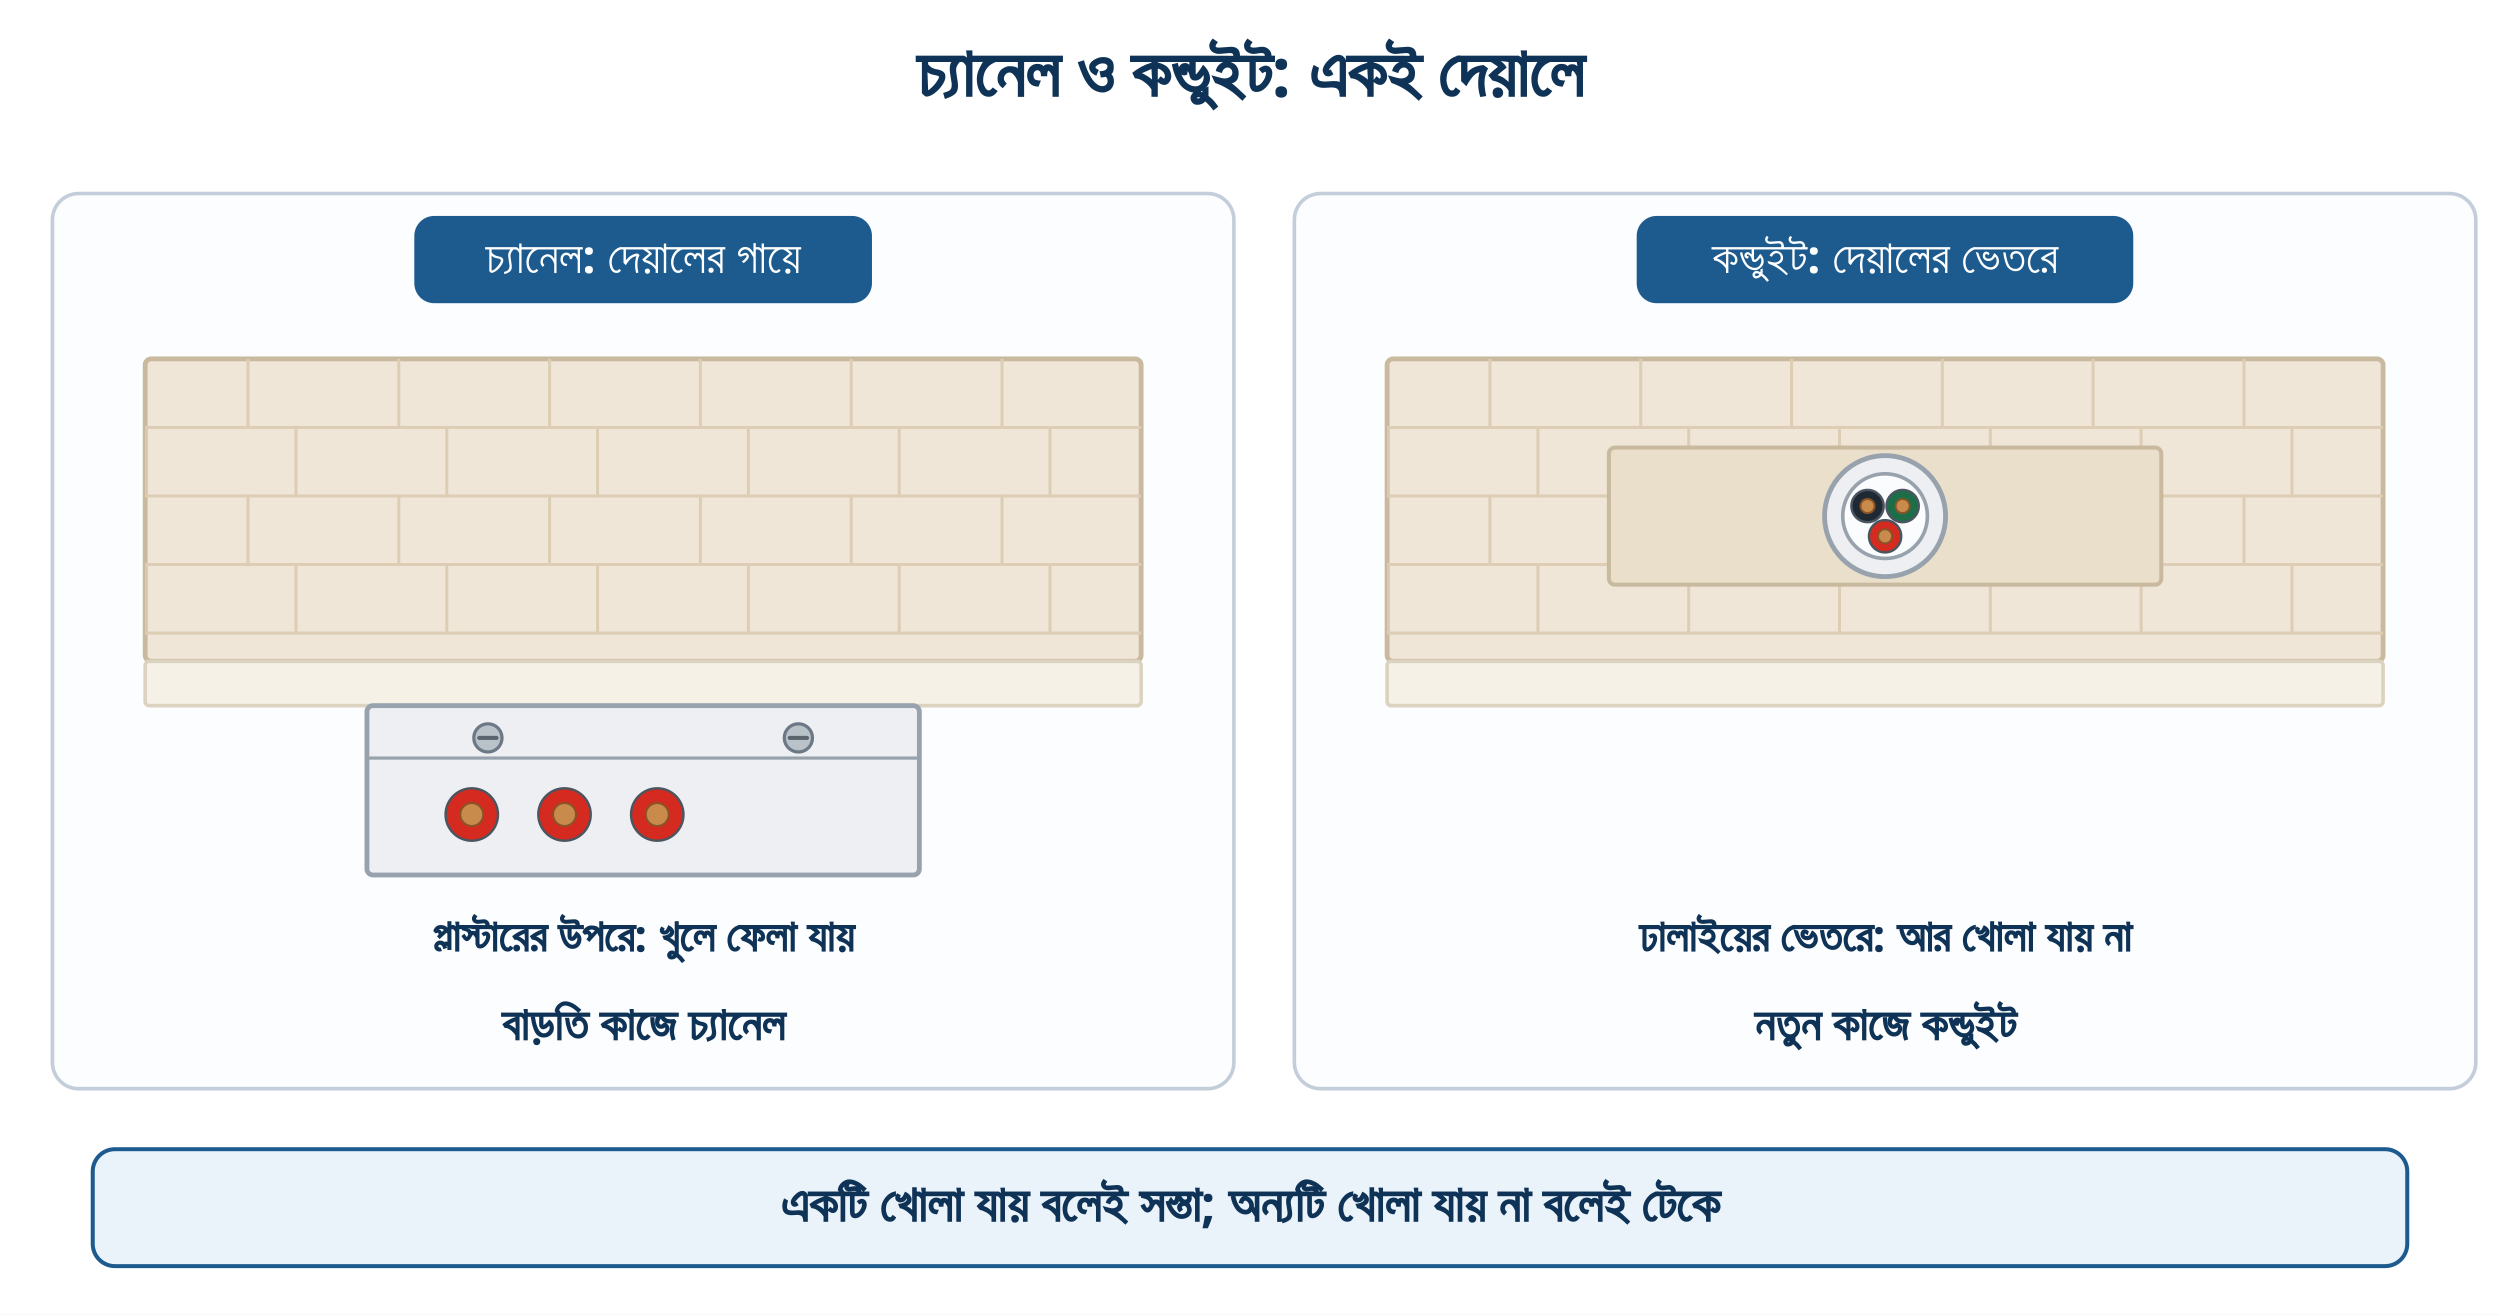
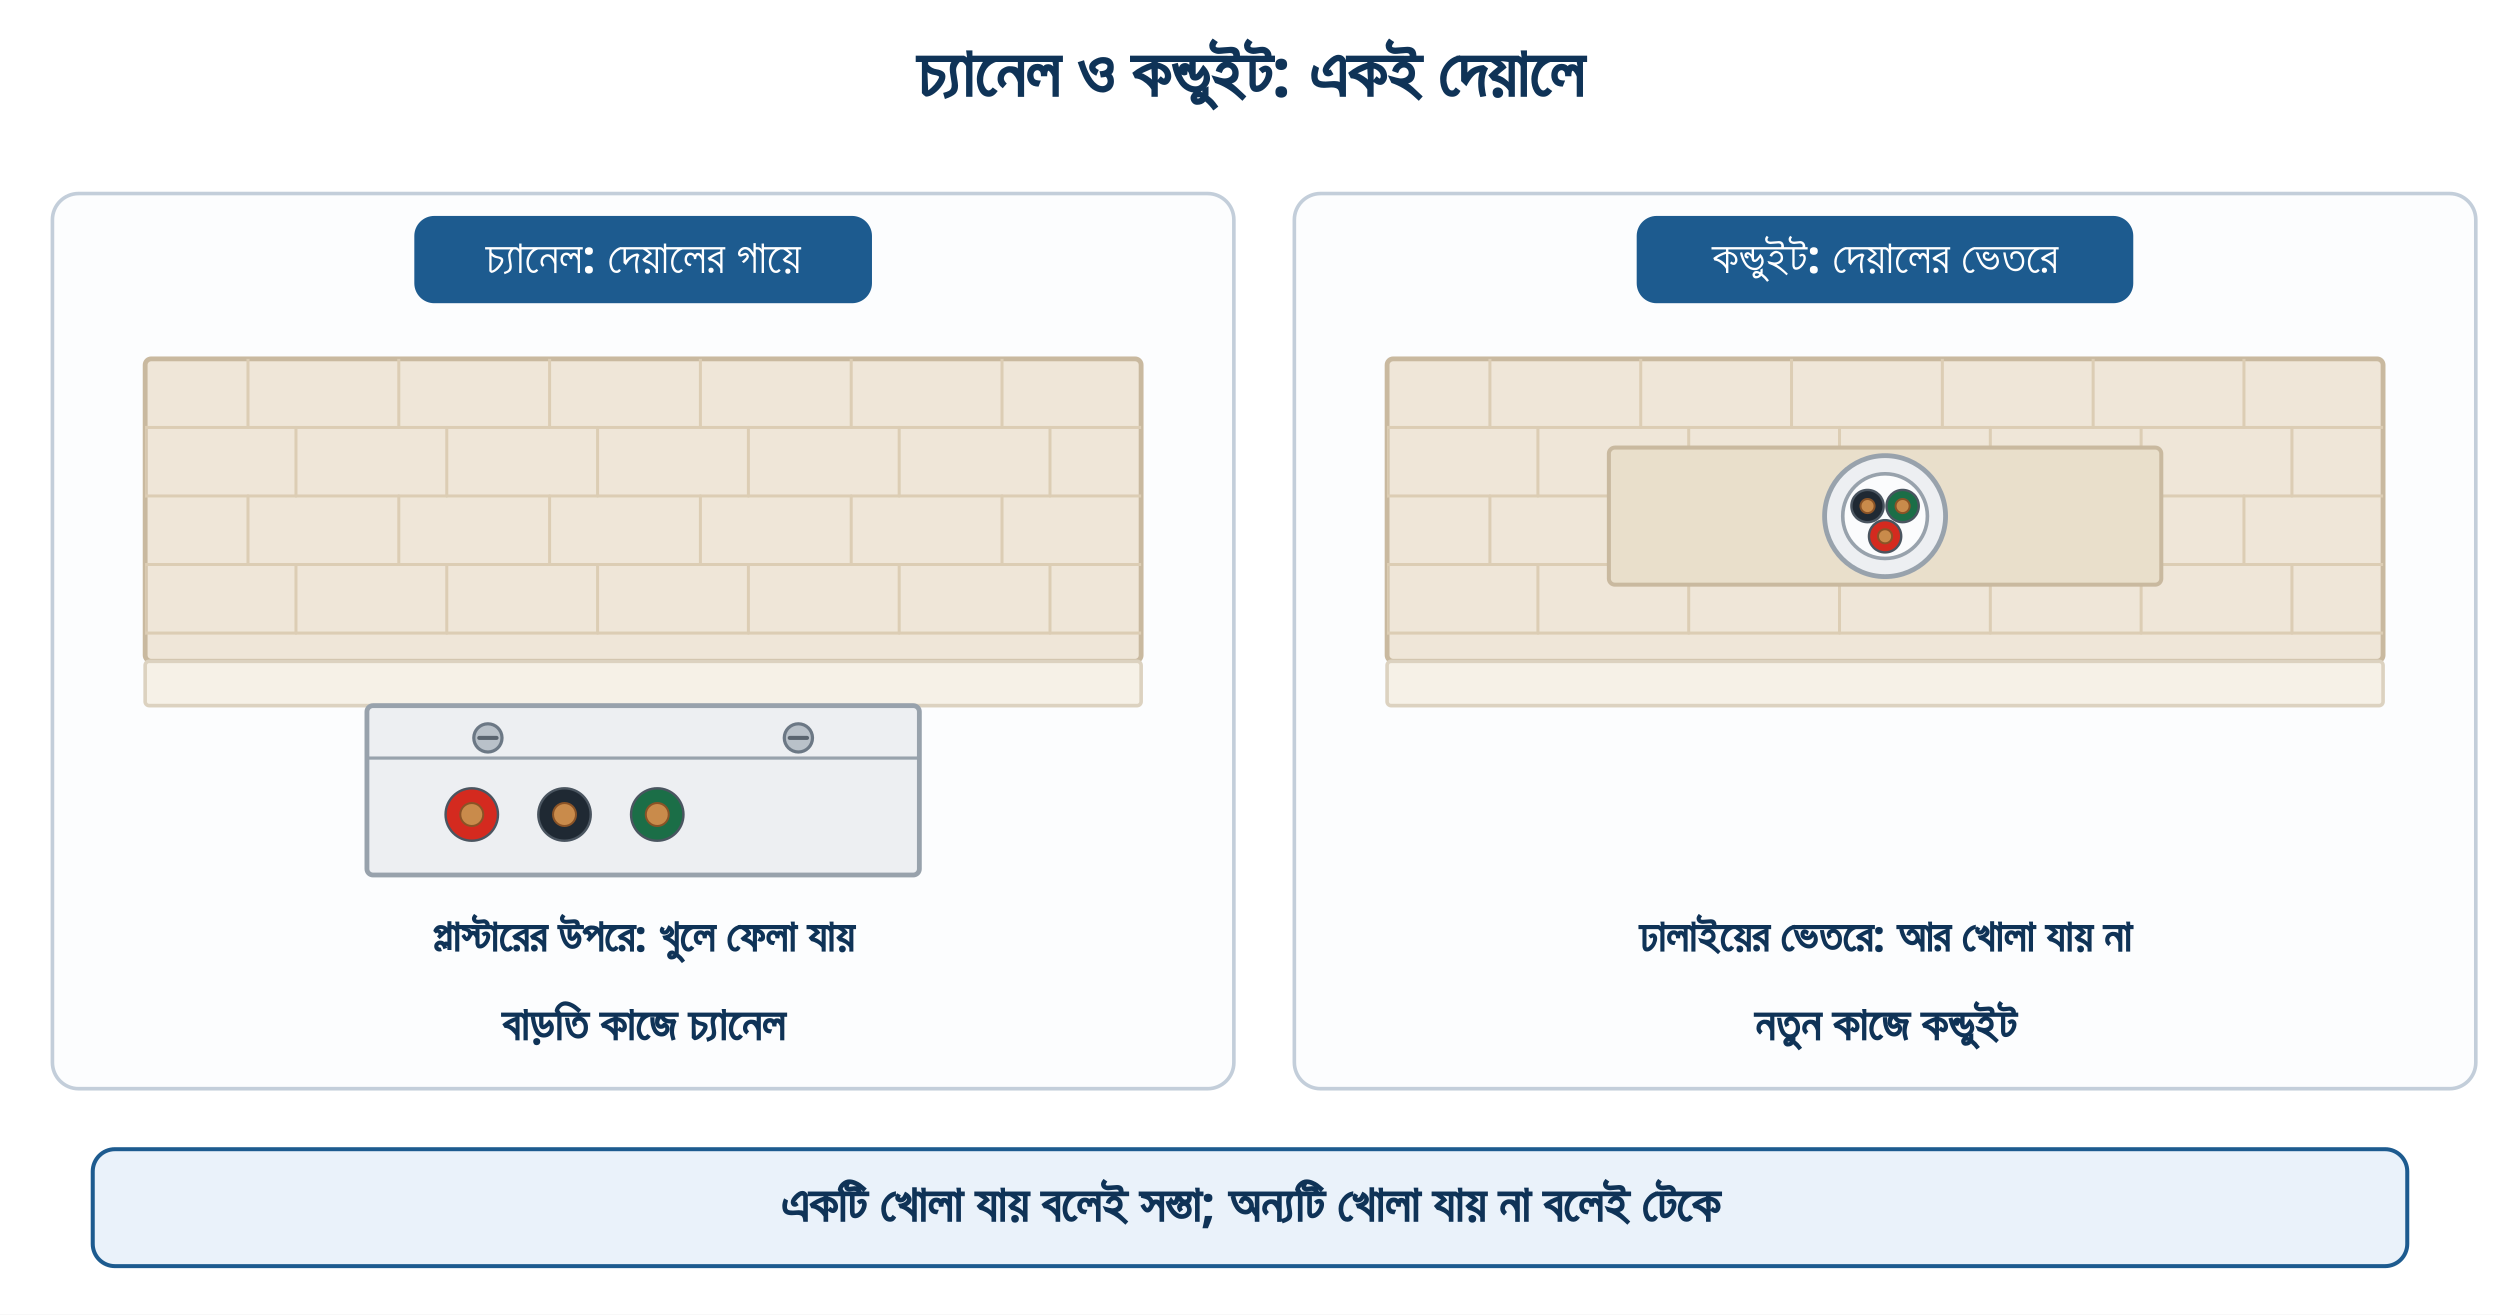
<svg xmlns="http://www.w3.org/2000/svg" width="1240" height="652" viewBox="0 0 1240 652">
  <defs>
    <clipPath id="clip1">
      <rect x="72.0" y="178.0" width="494.0" height="150.0" rx="3" />
    </clipPath>
    <clipPath id="clip2">
      <rect x="688.0" y="178.0" width="494.0" height="150.0" rx="3" />
    </clipPath>
  </defs>
  <rect width="1240" height="652" fill="#FFFFFF" />
  <text x="620.0" y="48.0" font-family="Kalpurush" font-size="34" font-weight="700" fill="#0F3357" text-anchor="middle">চ্যানেল ও কন্ডুইট: একই দেয়ালে</text>
  <rect x="26.0" y="96.0" width="586.0" height="444.0" rx="13" fill="#FCFDFE" stroke="#C3CEDA" stroke-width="1.8" />
  <rect x="206.4" y="108.0" width="225.2" height="41.5" rx="9" fill="#1D5B8F" stroke="#1D5B8F" stroke-width="1.8" />
  <text x="319.0" y="135.4" font-family="Kalpurush" font-size="23" font-weight="600" fill="#FFFFFF" text-anchor="middle">চ্যানেল: দেয়ালের গায়ে</text>
  <rect x="72.0" y="178.0" width="494.0" height="150.0" rx="3" fill="#EFE6D8" stroke="#C9B99F" stroke-width="2.4" />
  <g clip-path="url(#clip1)">
    <line x1="72.0" y1="212.0" x2="566.0" y2="212.0" stroke="#DCCDB4" stroke-width="1.5" stroke-linecap="round" />
    <line x1="123.0" y1="178.0" x2="123.0" y2="212.0" stroke="#DCCDB4" stroke-width="1.5" stroke-linecap="round" />
    <line x1="197.8" y1="178.0" x2="197.8" y2="212.0" stroke="#DCCDB4" stroke-width="1.5" stroke-linecap="round" />
    <line x1="272.6" y1="178.0" x2="272.6" y2="212.0" stroke="#DCCDB4" stroke-width="1.5" stroke-linecap="round" />
    <line x1="347.4" y1="178.0" x2="347.4" y2="212.0" stroke="#DCCDB4" stroke-width="1.5" stroke-linecap="round" />
    <line x1="422.2" y1="178.0" x2="422.2" y2="212.0" stroke="#DCCDB4" stroke-width="1.5" stroke-linecap="round" />
    <line x1="497.0" y1="178.0" x2="497.0" y2="212.0" stroke="#DCCDB4" stroke-width="1.5" stroke-linecap="round" />
    <line x1="72.0" y1="246.0" x2="566.0" y2="246.0" stroke="#DCCDB4" stroke-width="1.5" stroke-linecap="round" />
    <line x1="72.0" y1="212.0" x2="72.0" y2="246.0" stroke="#DCCDB4" stroke-width="1.5" stroke-linecap="round" />
    <line x1="146.8" y1="212.0" x2="146.8" y2="246.0" stroke="#DCCDB4" stroke-width="1.5" stroke-linecap="round" />
    <line x1="221.6" y1="212.0" x2="221.6" y2="246.0" stroke="#DCCDB4" stroke-width="1.5" stroke-linecap="round" />
    <line x1="296.4" y1="212.0" x2="296.4" y2="246.0" stroke="#DCCDB4" stroke-width="1.5" stroke-linecap="round" />
    <line x1="371.2" y1="212.0" x2="371.2" y2="246.0" stroke="#DCCDB4" stroke-width="1.5" stroke-linecap="round" />
    <line x1="446.0" y1="212.0" x2="446.0" y2="246.0" stroke="#DCCDB4" stroke-width="1.5" stroke-linecap="round" />
    <line x1="520.8" y1="212.0" x2="520.8" y2="246.0" stroke="#DCCDB4" stroke-width="1.5" stroke-linecap="round" />
    <line x1="72.0" y1="280.0" x2="566.0" y2="280.0" stroke="#DCCDB4" stroke-width="1.5" stroke-linecap="round" />
    <line x1="123.0" y1="246.0" x2="123.0" y2="280.0" stroke="#DCCDB4" stroke-width="1.5" stroke-linecap="round" />
    <line x1="197.8" y1="246.0" x2="197.8" y2="280.0" stroke="#DCCDB4" stroke-width="1.5" stroke-linecap="round" />
    <line x1="272.6" y1="246.0" x2="272.6" y2="280.0" stroke="#DCCDB4" stroke-width="1.5" stroke-linecap="round" />
    <line x1="347.4" y1="246.0" x2="347.4" y2="280.0" stroke="#DCCDB4" stroke-width="1.5" stroke-linecap="round" />
    <line x1="422.2" y1="246.0" x2="422.2" y2="280.0" stroke="#DCCDB4" stroke-width="1.5" stroke-linecap="round" />
    <line x1="497.0" y1="246.0" x2="497.0" y2="280.0" stroke="#DCCDB4" stroke-width="1.5" stroke-linecap="round" />
    <line x1="72.0" y1="314.0" x2="566.0" y2="314.0" stroke="#DCCDB4" stroke-width="1.5" stroke-linecap="round" />
    <line x1="72.0" y1="280.0" x2="72.0" y2="314.0" stroke="#DCCDB4" stroke-width="1.5" stroke-linecap="round" />
    <line x1="146.8" y1="280.0" x2="146.8" y2="314.0" stroke="#DCCDB4" stroke-width="1.5" stroke-linecap="round" />
    <line x1="221.6" y1="280.0" x2="221.6" y2="314.0" stroke="#DCCDB4" stroke-width="1.5" stroke-linecap="round" />
    <line x1="296.4" y1="280.0" x2="296.4" y2="314.0" stroke="#DCCDB4" stroke-width="1.5" stroke-linecap="round" />
    <line x1="371.2" y1="280.0" x2="371.2" y2="314.0" stroke="#DCCDB4" stroke-width="1.5" stroke-linecap="round" />
    <line x1="446.0" y1="280.0" x2="446.0" y2="314.0" stroke="#DCCDB4" stroke-width="1.5" stroke-linecap="round" />
    <line x1="520.8" y1="280.0" x2="520.8" y2="314.0" stroke="#DCCDB4" stroke-width="1.5" stroke-linecap="round" />
  </g>
  <rect x="72.0" y="328.0" width="494.0" height="22.0" rx="2" fill="#F6F1E7" stroke="#DCD2C0" stroke-width="1.8" />
  <rect x="182.0" y="350.0" width="274.0" height="84.0" rx="3" fill="#EDEFF2" stroke="#98A2AC" stroke-width="2.4" />
  <line x1="182.0" y1="376.0" x2="456.0" y2="376.0" stroke="#98A2AC" stroke-width="1.6" stroke-linecap="round" />
  <circle cx="234.0" cy="404.0" r="13.0" fill="#D42A1F" stroke="#4A5560" stroke-width="1.2" />
  <circle cx="234.0" cy="404.0" r="5.7" fill="#C98B4B" stroke="#8A5326" stroke-width="1.0" />
-   <circle cx="280.0" cy="404.0" r="13.0" fill="#D42A1F" stroke="#4A5560" stroke-width="1.2" />
+   <circle cx="280.0" cy="404.0" r="13.0" fill="#1F2933" stroke="#4A5560" stroke-width="1.2" />
  <circle cx="280.0" cy="404.0" r="5.7" fill="#C98B4B" stroke="#8A5326" stroke-width="1.0" />
-   <circle cx="326.0" cy="404.0" r="13.0" fill="#D42A1F" stroke="#4A5560" stroke-width="1.2" />
+   <circle cx="326.0" cy="404.0" r="13.0" fill="#1B6E47" stroke="#4A5560" stroke-width="1.2" />
  <circle cx="326.0" cy="404.0" r="5.7" fill="#C98B4B" stroke="#8A5326" stroke-width="1.0" />
  <circle cx="242.0" cy="366.0" r="7.0" fill="#B9C1C9" stroke="#6C7885" stroke-width="1.6" />
  <line x1="237.7" y1="366.0" x2="246.3" y2="366.0" stroke="#5A646F" stroke-width="2.0" stroke-linecap="round" />
  <circle cx="396.0" cy="366.0" r="7.0" fill="#B9C1C9" stroke="#6C7885" stroke-width="1.6" />
  <line x1="391.7" y1="366.0" x2="400.3" y2="366.0" stroke="#5A646F" stroke-width="2.0" stroke-linecap="round" />
  <text x="319.0" y="472.0" font-family="Kalpurush" font-size="22" font-weight="700" fill="#0F3357" text-anchor="middle">প্লাস্টারের উপরে: খুলে ফেলা যায়</text>
  <text x="319.0" y="516.0" font-family="Kalpurush" font-size="23" font-weight="700" fill="#0F3357" text-anchor="middle">বাড়তি কাজে চ্যানেল</text>
  <rect x="642.0" y="96.0" width="586.0" height="444.0" rx="13" fill="#FCFDFE" stroke="#C3CEDA" stroke-width="1.8" />
  <rect x="812.7" y="108.0" width="244.5" height="41.5" rx="9" fill="#1D5B8F" stroke="#1D5B8F" stroke-width="1.8" />
  <text x="935.0" y="135.4" font-family="Kalpurush" font-size="23" font-weight="600" fill="#FFFFFF" text-anchor="middle">কন্ডুইট: দেয়ালের ভেতরে</text>
  <rect x="688.0" y="178.0" width="494.0" height="150.0" rx="3" fill="#EFE6D8" stroke="#C9B99F" stroke-width="2.4" />
  <g clip-path="url(#clip2)">
    <line x1="688.0" y1="212.0" x2="1182.0" y2="212.0" stroke="#DCCDB4" stroke-width="1.5" stroke-linecap="round" />
    <line x1="739.0" y1="178.0" x2="739.0" y2="212.0" stroke="#DCCDB4" stroke-width="1.5" stroke-linecap="round" />
    <line x1="813.8" y1="178.0" x2="813.8" y2="212.0" stroke="#DCCDB4" stroke-width="1.5" stroke-linecap="round" />
    <line x1="888.6" y1="178.0" x2="888.6" y2="212.0" stroke="#DCCDB4" stroke-width="1.5" stroke-linecap="round" />
    <line x1="963.4" y1="178.0" x2="963.4" y2="212.0" stroke="#DCCDB4" stroke-width="1.5" stroke-linecap="round" />
    <line x1="1038.2" y1="178.0" x2="1038.2" y2="212.0" stroke="#DCCDB4" stroke-width="1.5" stroke-linecap="round" />
    <line x1="1113.0" y1="178.0" x2="1113.0" y2="212.0" stroke="#DCCDB4" stroke-width="1.5" stroke-linecap="round" />
    <line x1="688.0" y1="246.0" x2="1182.0" y2="246.0" stroke="#DCCDB4" stroke-width="1.5" stroke-linecap="round" />
    <line x1="688.0" y1="212.0" x2="688.0" y2="246.0" stroke="#DCCDB4" stroke-width="1.5" stroke-linecap="round" />
    <line x1="762.8" y1="212.0" x2="762.8" y2="246.0" stroke="#DCCDB4" stroke-width="1.5" stroke-linecap="round" />
    <line x1="837.6" y1="212.0" x2="837.6" y2="246.0" stroke="#DCCDB4" stroke-width="1.5" stroke-linecap="round" />
    <line x1="912.4" y1="212.0" x2="912.4" y2="246.0" stroke="#DCCDB4" stroke-width="1.5" stroke-linecap="round" />
    <line x1="987.2" y1="212.0" x2="987.2" y2="246.0" stroke="#DCCDB4" stroke-width="1.5" stroke-linecap="round" />
    <line x1="1062.0" y1="212.0" x2="1062.0" y2="246.0" stroke="#DCCDB4" stroke-width="1.5" stroke-linecap="round" />
    <line x1="1136.8" y1="212.0" x2="1136.8" y2="246.0" stroke="#DCCDB4" stroke-width="1.5" stroke-linecap="round" />
    <line x1="688.0" y1="280.0" x2="1182.0" y2="280.0" stroke="#DCCDB4" stroke-width="1.5" stroke-linecap="round" />
    <line x1="739.0" y1="246.0" x2="739.0" y2="280.0" stroke="#DCCDB4" stroke-width="1.5" stroke-linecap="round" />
    <line x1="813.8" y1="246.0" x2="813.8" y2="280.0" stroke="#DCCDB4" stroke-width="1.5" stroke-linecap="round" />
    <line x1="888.6" y1="246.0" x2="888.6" y2="280.0" stroke="#DCCDB4" stroke-width="1.5" stroke-linecap="round" />
    <line x1="963.4" y1="246.0" x2="963.4" y2="280.0" stroke="#DCCDB4" stroke-width="1.5" stroke-linecap="round" />
    <line x1="1038.2" y1="246.0" x2="1038.2" y2="280.0" stroke="#DCCDB4" stroke-width="1.5" stroke-linecap="round" />
    <line x1="1113.0" y1="246.0" x2="1113.0" y2="280.0" stroke="#DCCDB4" stroke-width="1.5" stroke-linecap="round" />
    <line x1="688.0" y1="314.0" x2="1182.0" y2="314.0" stroke="#DCCDB4" stroke-width="1.5" stroke-linecap="round" />
    <line x1="688.0" y1="280.0" x2="688.0" y2="314.0" stroke="#DCCDB4" stroke-width="1.5" stroke-linecap="round" />
    <line x1="762.8" y1="280.0" x2="762.8" y2="314.0" stroke="#DCCDB4" stroke-width="1.5" stroke-linecap="round" />
    <line x1="837.6" y1="280.0" x2="837.6" y2="314.0" stroke="#DCCDB4" stroke-width="1.5" stroke-linecap="round" />
    <line x1="912.4" y1="280.0" x2="912.4" y2="314.0" stroke="#DCCDB4" stroke-width="1.5" stroke-linecap="round" />
    <line x1="987.2" y1="280.0" x2="987.2" y2="314.0" stroke="#DCCDB4" stroke-width="1.5" stroke-linecap="round" />
    <line x1="1062.0" y1="280.0" x2="1062.0" y2="314.0" stroke="#DCCDB4" stroke-width="1.5" stroke-linecap="round" />
    <line x1="1136.8" y1="280.0" x2="1136.8" y2="314.0" stroke="#DCCDB4" stroke-width="1.5" stroke-linecap="round" />
  </g>
  <rect x="688.0" y="328.0" width="494.0" height="22.0" rx="2" fill="#F6F1E7" stroke="#DCD2C0" stroke-width="1.8" />
  <rect x="798.0" y="222.0" width="274.0" height="68.0" rx="3" fill="#E9DFCB" stroke="#C9B99F" stroke-width="2.0" />
  <circle cx="935.0" cy="256.0" r="30.0" fill="#EDEFF2" stroke="#98A2AC" stroke-width="2.4" />
  <circle cx="935.0" cy="256.0" r="21.0" fill="#FBFCFD" stroke="#98A2AC" stroke-width="1.8" />
  <circle cx="935.0" cy="266.0" r="8.0" fill="#D42A1F" stroke="#4A5560" stroke-width="1.2" />
  <circle cx="935.0" cy="266.0" r="3.5" fill="#C98B4B" stroke="#8A5326" stroke-width="1.0" />
  <circle cx="926.3" cy="251.0" r="8.0" fill="#1F2933" stroke="#4A5560" stroke-width="1.2" />
  <circle cx="926.3" cy="251.0" r="3.5" fill="#C98B4B" stroke="#8A5326" stroke-width="1.0" />
  <circle cx="943.7" cy="251.0" r="8.0" fill="#1B6E47" stroke="#4A5560" stroke-width="1.2" />
  <circle cx="943.7" cy="251.0" r="3.5" fill="#C98B4B" stroke="#8A5326" stroke-width="1.0" />
  <text x="935.0" y="472.0" font-family="Kalpurush" font-size="22" font-weight="700" fill="#0F3357" text-anchor="middle">ঢালাইয়ের ভেতরে: আর খোলা যায় না</text>
  <text x="935.0" y="516.0" font-family="Kalpurush" font-size="23" font-weight="700" fill="#0F3357" text-anchor="middle">নতুন কাজে কন্ডুইট</text>
  <rect x="46.0" y="570.0" width="1148.0" height="58.0" rx="11" fill="#EAF2FA" stroke="#1D5B8F" stroke-width="2" />
  <text x="620.0" y="606.0" font-family="Kalpurush" font-size="25" font-weight="700" fill="#0F3357" text-anchor="middle">একটি খোলা যায় বলেই সস্তা;  অন্যটি খোলা যায় না বলেই টেকে</text>
</svg>
